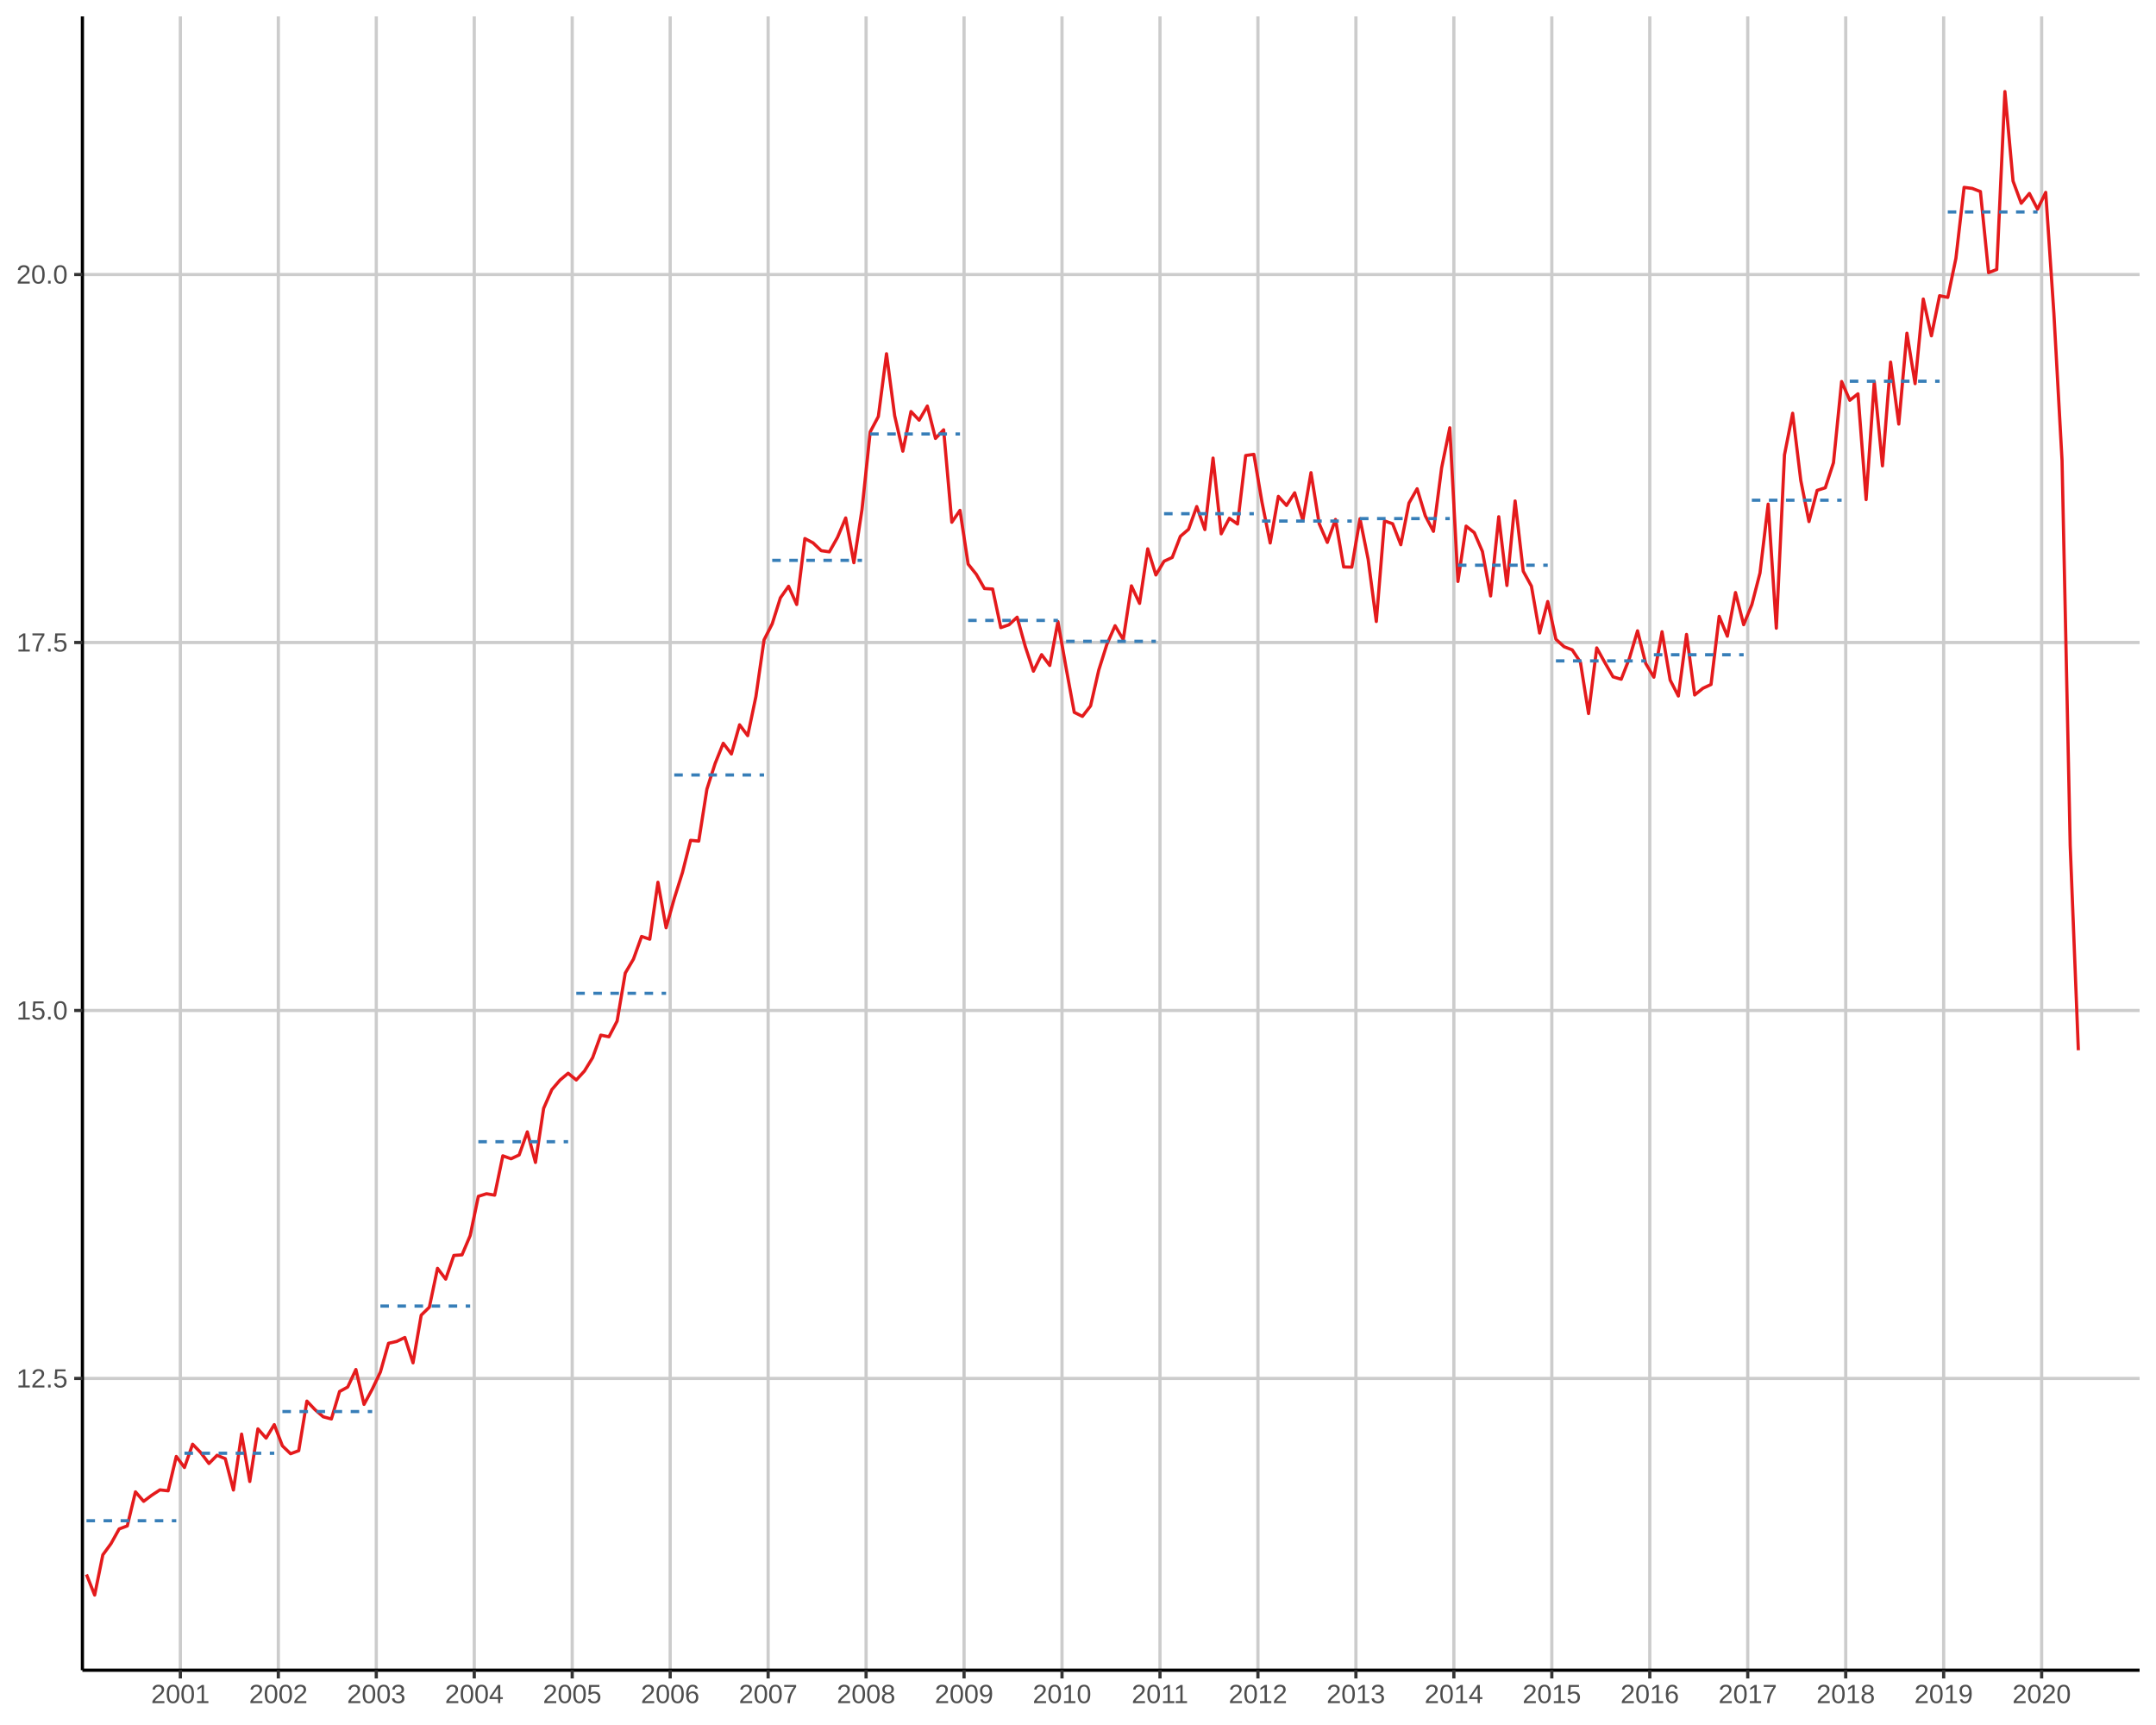
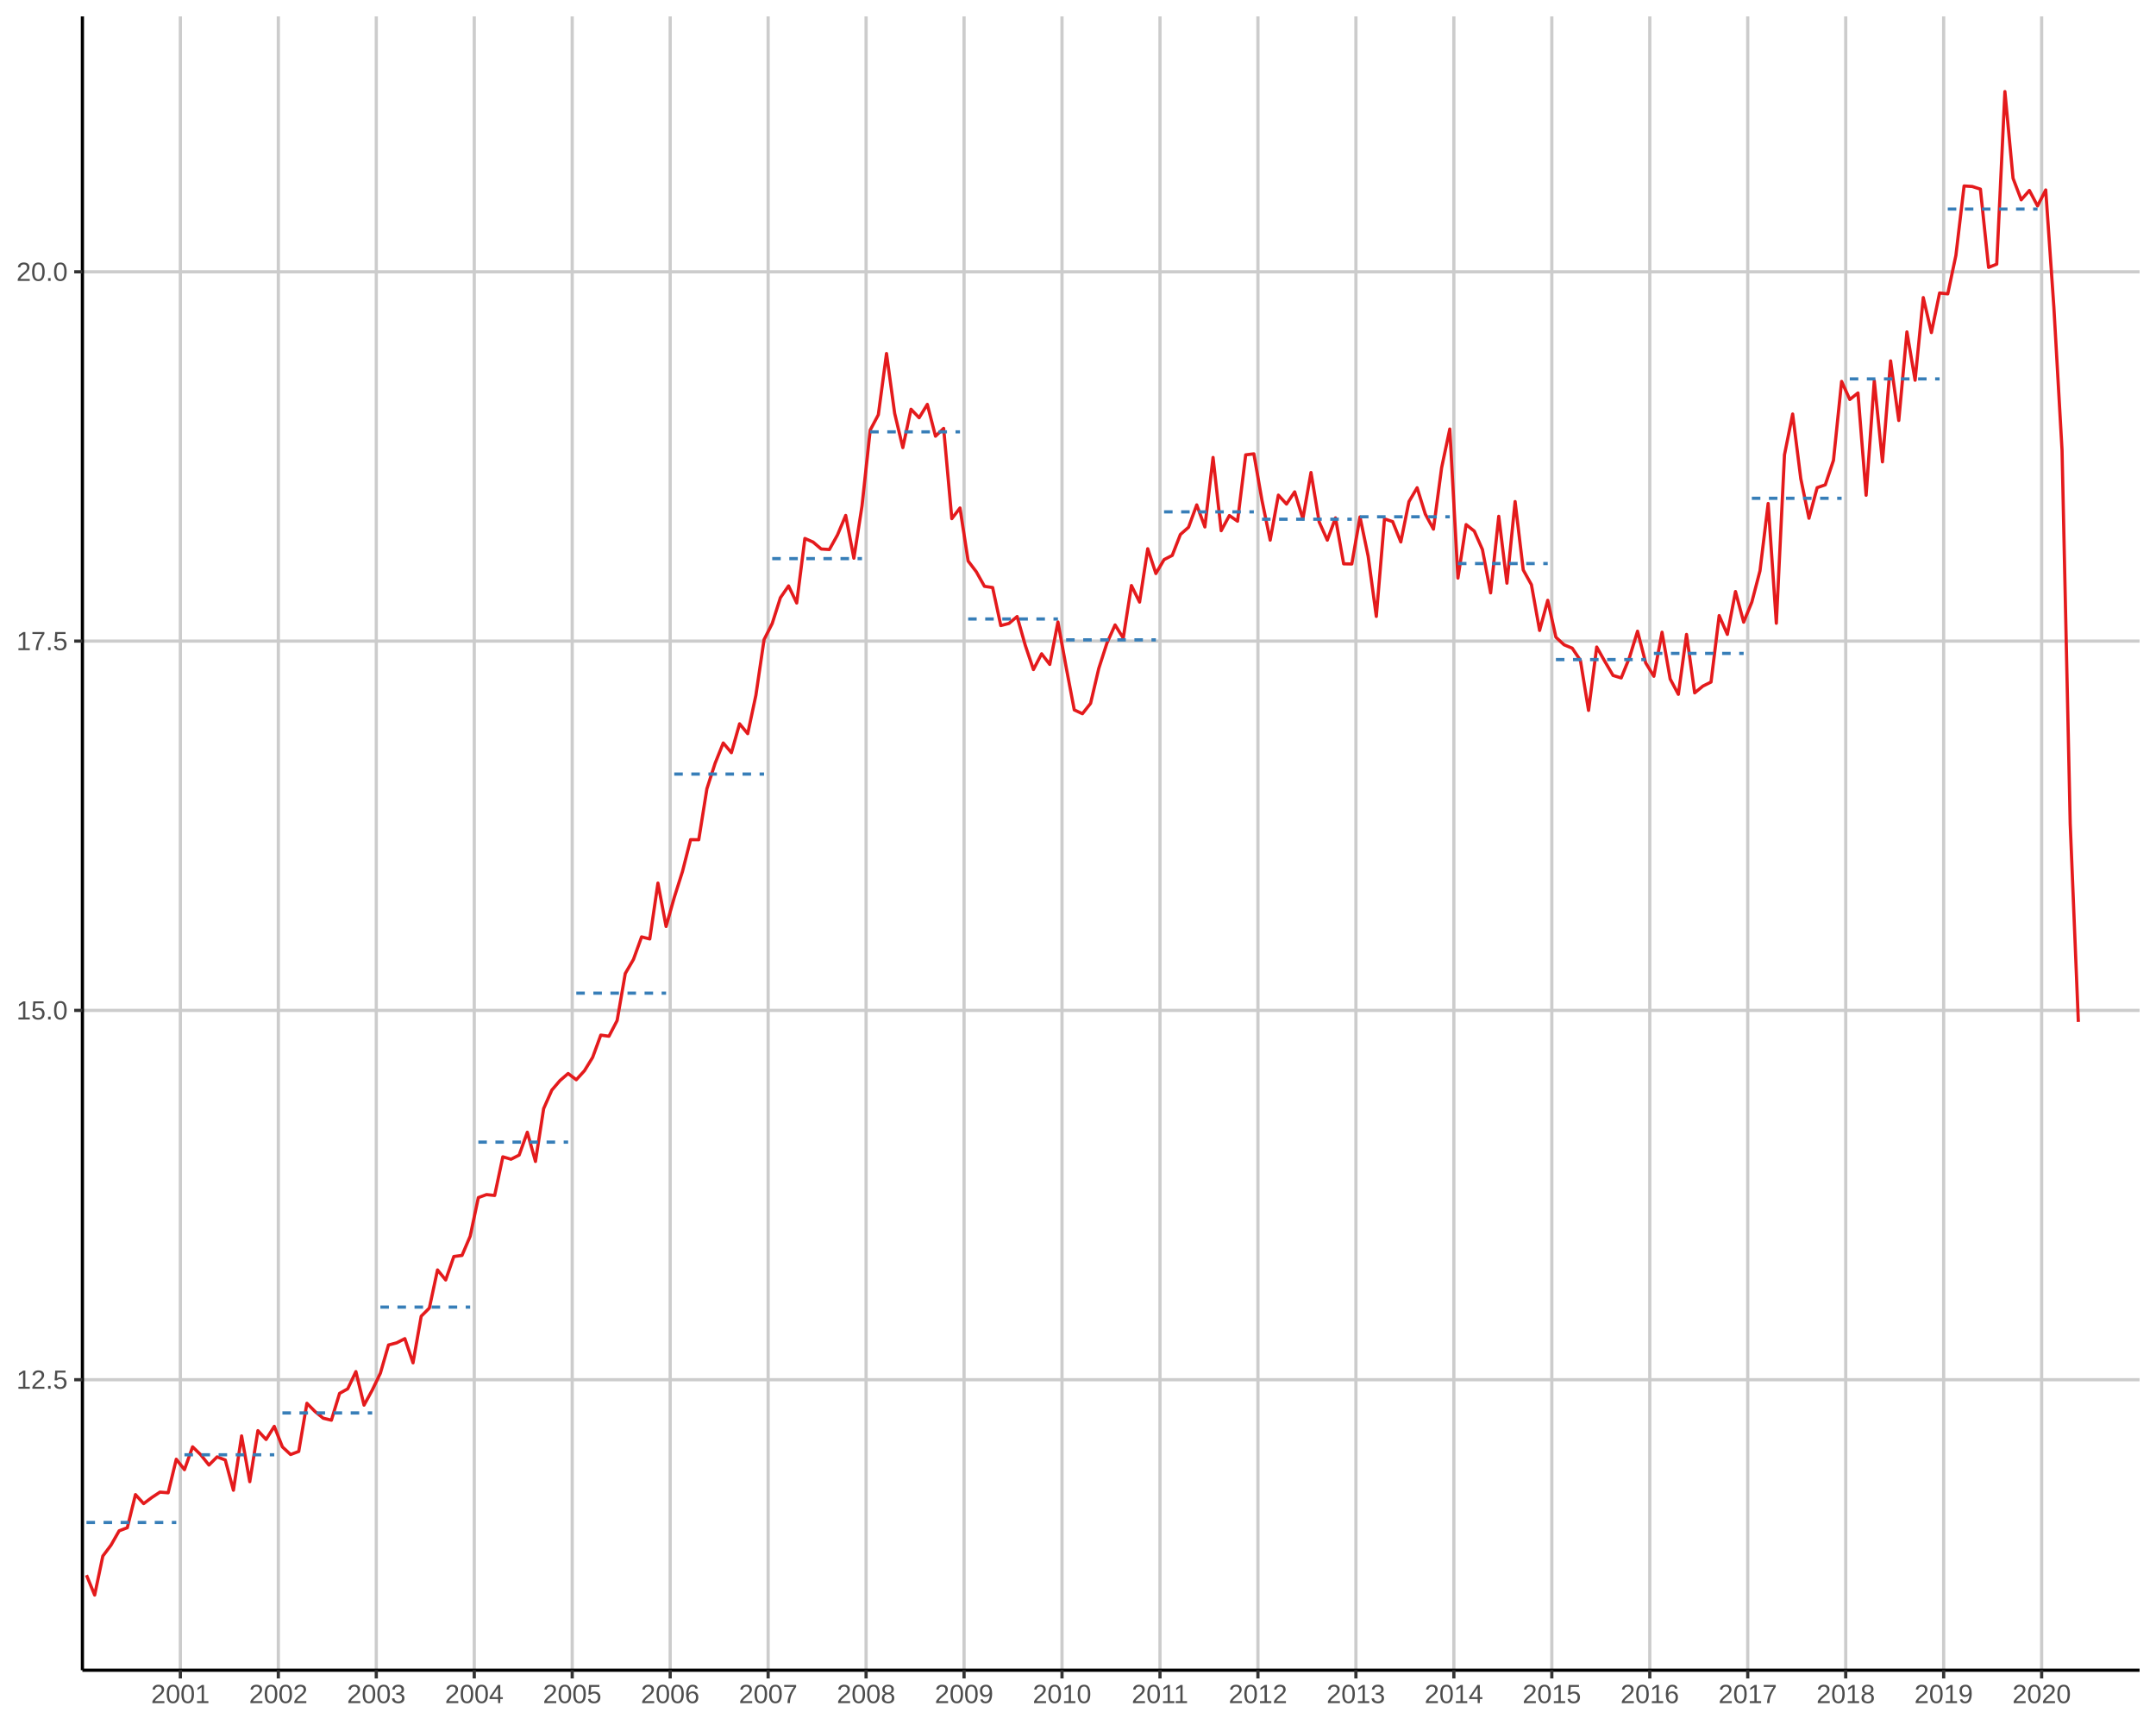
<svg xmlns="http://www.w3.org/2000/svg" viewBox="0 0 720.00 576.00">
  <defs>
    <style type="text/css">
    line, polyline, polygon, path, rect, circle {
      fill: none;
      stroke: #000000;
      stroke-linecap: round;
      stroke-linejoin: round;
      stroke-miterlimit: 10.00;
    }
  </style>
  </defs>
  <rect width="100%" height="100%" style="stroke: none; fill: #FFFFFF;" />
  <rect x="0.00" y="0.00" width="720.00" height="576.00" style="stroke-width: 1.07; stroke: #FFFFFF; fill: #FFFFFF;" />
  <defs>
    <clipPath id="cpMjcuNTJ8NzE0LjUyfDU1Ny43MXw1LjQ4">
      <rect x="27.52" y="5.48" width="687.00" height="552.23" />
    </clipPath>
  </defs>
  <rect x="27.52" y="5.48" width="687.00" height="552.23" style="stroke-width: 1.07; stroke: none; fill: #FFFFFF;" clip-path="url(#cpMjcuNTJ8NzE0LjUyfDU1Ny43MXw1LjQ4)" />
-   <polyline points="27.52,460.28 714.52,460.28 " style="stroke-width: 1.07; stroke: #CCCCCC; stroke-linecap: butt;" clip-path="url(#cpMjcuNTJ8NzE0LjUyfDU1Ny43MXw1LjQ4)" />
-   <polyline points="27.52,337.41 714.52,337.41 " style="stroke-width: 1.07; stroke: #CCCCCC; stroke-linecap: butt;" clip-path="url(#cpMjcuNTJ8NzE0LjUyfDU1Ny43MXw1LjQ4)" />
-   <polyline points="27.52,214.54 714.52,214.54 " style="stroke-width: 1.07; stroke: #CCCCCC; stroke-linecap: butt;" clip-path="url(#cpMjcuNTJ8NzE0LjUyfDU1Ny43MXw1LjQ4)" />
-   <polyline points="27.52,91.67 714.52,91.67 " style="stroke-width: 1.07; stroke: #CCCCCC; stroke-linecap: butt;" clip-path="url(#cpMjcuNTJ8NzE0LjUyfDU1Ny43MXw1LjQ4)" />
+   <polyline points="27.52,460.70 714.52,460.70 " style="stroke-width: 1.07; stroke: #CCCCCC; stroke-linecap: butt;" clip-path="url(#cpMjcuNTJ8NzE0LjUyfDU1Ny43MXw1LjQ4)" />
+   <polyline points="27.52,337.39 714.52,337.39 " style="stroke-width: 1.07; stroke: #CCCCCC; stroke-linecap: butt;" clip-path="url(#cpMjcuNTJ8NzE0LjUyfDU1Ny43MXw1LjQ4)" />
+   <polyline points="27.52,214.07 714.52,214.07 " style="stroke-width: 1.07; stroke: #CCCCCC; stroke-linecap: butt;" clip-path="url(#cpMjcuNTJ8NzE0LjUyfDU1Ny43MXw1LjQ4)" />
+   <polyline points="27.52,90.76 714.52,90.76 " style="stroke-width: 1.07; stroke: #CCCCCC; stroke-linecap: butt;" clip-path="url(#cpMjcuNTJ8NzE0LjUyfDU1Ny43MXw1LjQ4)" />
  <polyline points="60.23,557.71 60.23,5.48 " style="stroke-width: 1.07; stroke: #CCCCCC; stroke-linecap: butt;" clip-path="url(#cpMjcuNTJ8NzE0LjUyfDU1Ny43MXw1LjQ4)" />
  <polyline points="92.95,557.71 92.95,5.48 " style="stroke-width: 1.07; stroke: #CCCCCC; stroke-linecap: butt;" clip-path="url(#cpMjcuNTJ8NzE0LjUyfDU1Ny43MXw1LjQ4)" />
  <polyline points="125.66,557.71 125.66,5.48 " style="stroke-width: 1.07; stroke: #CCCCCC; stroke-linecap: butt;" clip-path="url(#cpMjcuNTJ8NzE0LjUyfDU1Ny43MXw1LjQ4)" />
  <polyline points="158.38,557.71 158.38,5.48 " style="stroke-width: 1.07; stroke: #CCCCCC; stroke-linecap: butt;" clip-path="url(#cpMjcuNTJ8NzE0LjUyfDU1Ny43MXw1LjQ4)" />
  <polyline points="191.09,557.71 191.09,5.48 " style="stroke-width: 1.07; stroke: #CCCCCC; stroke-linecap: butt;" clip-path="url(#cpMjcuNTJ8NzE0LjUyfDU1Ny43MXw1LjQ4)" />
  <polyline points="223.81,557.71 223.81,5.48 " style="stroke-width: 1.07; stroke: #CCCCCC; stroke-linecap: butt;" clip-path="url(#cpMjcuNTJ8NzE0LjUyfDU1Ny43MXw1LjQ4)" />
  <polyline points="256.52,557.71 256.52,5.48 " style="stroke-width: 1.07; stroke: #CCCCCC; stroke-linecap: butt;" clip-path="url(#cpMjcuNTJ8NzE0LjUyfDU1Ny43MXw1LjQ4)" />
  <polyline points="289.23,557.71 289.23,5.48 " style="stroke-width: 1.07; stroke: #CCCCCC; stroke-linecap: butt;" clip-path="url(#cpMjcuNTJ8NzE0LjUyfDU1Ny43MXw1LjQ4)" />
  <polyline points="321.95,557.71 321.95,5.48 " style="stroke-width: 1.07; stroke: #CCCCCC; stroke-linecap: butt;" clip-path="url(#cpMjcuNTJ8NzE0LjUyfDU1Ny43MXw1LjQ4)" />
  <polyline points="354.66,557.71 354.66,5.48 " style="stroke-width: 1.07; stroke: #CCCCCC; stroke-linecap: butt;" clip-path="url(#cpMjcuNTJ8NzE0LjUyfDU1Ny43MXw1LjQ4)" />
  <polyline points="387.38,557.71 387.38,5.48 " style="stroke-width: 1.07; stroke: #CCCCCC; stroke-linecap: butt;" clip-path="url(#cpMjcuNTJ8NzE0LjUyfDU1Ny43MXw1LjQ4)" />
  <polyline points="420.09,557.71 420.09,5.48 " style="stroke-width: 1.07; stroke: #CCCCCC; stroke-linecap: butt;" clip-path="url(#cpMjcuNTJ8NzE0LjUyfDU1Ny43MXw1LjQ4)" />
  <polyline points="452.81,557.71 452.81,5.48 " style="stroke-width: 1.07; stroke: #CCCCCC; stroke-linecap: butt;" clip-path="url(#cpMjcuNTJ8NzE0LjUyfDU1Ny43MXw1LjQ4)" />
  <polyline points="485.52,557.71 485.52,5.48 " style="stroke-width: 1.07; stroke: #CCCCCC; stroke-linecap: butt;" clip-path="url(#cpMjcuNTJ8NzE0LjUyfDU1Ny43MXw1LjQ4)" />
  <polyline points="518.23,557.71 518.23,5.48 " style="stroke-width: 1.07; stroke: #CCCCCC; stroke-linecap: butt;" clip-path="url(#cpMjcuNTJ8NzE0LjUyfDU1Ny43MXw1LjQ4)" />
  <polyline points="550.95,557.71 550.95,5.48 " style="stroke-width: 1.07; stroke: #CCCCCC; stroke-linecap: butt;" clip-path="url(#cpMjcuNTJ8NzE0LjUyfDU1Ny43MXw1LjQ4)" />
  <polyline points="583.66,557.71 583.66,5.48 " style="stroke-width: 1.07; stroke: #CCCCCC; stroke-linecap: butt;" clip-path="url(#cpMjcuNTJ8NzE0LjUyfDU1Ny43MXw1LjQ4)" />
  <polyline points="616.38,557.71 616.38,5.48 " style="stroke-width: 1.07; stroke: #CCCCCC; stroke-linecap: butt;" clip-path="url(#cpMjcuNTJ8NzE0LjUyfDU1Ny43MXw1LjQ4)" />
  <polyline points="649.09,557.71 649.09,5.48 " style="stroke-width: 1.07; stroke: #CCCCCC; stroke-linecap: butt;" clip-path="url(#cpMjcuNTJ8NzE0LjUyfDU1Ny43MXw1LjQ4)" />
  <polyline points="681.81,557.71 681.81,5.48 " style="stroke-width: 1.07; stroke: #CCCCCC; stroke-linecap: butt;" clip-path="url(#cpMjcuNTJ8NzE0LjUyfDU1Ny43MXw1LjQ4)" />
-   <polyline points="28.88,525.74 31.61,532.61 34.34,519.19 37.06,515.46 39.79,510.54 42.51,509.52 45.24,498.15 47.97,501.31 50.69,499.27 53.42,497.49 56.15,497.80 58.87,486.33 61.60,490.02 64.32,482.24 67.05,485.06 69.78,488.68 72.50,485.93 75.23,487.07 77.95,497.54 80.68,478.87 83.41,494.68 86.13,477.12 88.86,480.20 91.59,475.70 94.31,482.79 97.04,485.42 99.76,484.40 102.49,467.85 105.22,470.73 107.94,473.08 110.67,473.81 113.40,464.64 116.12,463.15 118.85,457.30 121.57,468.94 124.30,463.89 127.03,458.14 129.75,448.54 132.48,447.92 135.20,446.60 137.93,455.07 140.66,439.15 143.38,436.49 146.11,423.51 148.84,427.12 151.56,419.21 154.29,419.01 157.01,412.59 159.74,399.47 162.47,398.61 165.19,399.08 167.92,385.94 170.65,386.93 173.37,385.66 176.10,377.94 178.82,388.15 181.55,370.09 184.28,363.85 187.00,360.67 189.73,358.37 192.45,360.62 195.18,357.63 197.91,353.17 200.63,345.65 203.36,346.19 206.09,340.94 208.81,324.91 211.54,320.26 214.26,312.69 216.99,313.62 219.72,294.60 222.44,309.77 225.17,300.04 227.90,291.37 230.62,280.60 233.35,280.84 236.07,263.52 238.80,254.99 241.53,248.19 244.25,251.76 246.98,242.02 249.70,245.64 252.43,232.62 255.16,213.66 257.88,208.31 260.61,199.63 263.34,195.76 266.06,201.85 268.79,179.83 271.51,181.26 274.24,183.87 276.97,184.26 279.69,179.43 282.42,172.95 285.15,187.90 287.87,170.12 290.60,144.22 293.32,139.09 296.05,118.12 298.78,138.84 301.50,150.65 304.23,137.42 306.95,140.30 309.68,135.59 312.41,146.40 315.13,143.52 317.86,174.39 320.59,170.42 323.31,188.36 326.04,191.77 328.76,196.51 331.49,196.69 334.22,209.57 336.94,208.63 339.67,206.09 342.40,215.90 345.12,224.12 347.85,218.60 350.57,222.21 353.30,207.56 356.03,223.05 358.75,237.86 361.48,239.21 364.20,235.71 366.93,223.76 369.66,215.11 372.38,208.94 375.11,213.57 377.84,195.62 380.56,201.48 383.29,183.26 386.01,191.99 388.74,187.40 391.47,186.14 394.19,179.09 396.92,176.74 399.65,169.15 402.37,176.84 405.10,152.96 407.82,178.25 410.55,173.05 413.28,174.98 416.00,152.11 418.73,151.71 421.45,167.74 424.18,181.31 426.91,165.75 429.63,168.78 432.36,164.55 435.09,173.80 437.81,157.83 440.54,174.86 443.26,181.12 445.99,173.46 448.72,189.31 451.44,189.38 454.17,173.22 456.90,186.76 459.62,207.52 462.35,173.93 465.07,174.88 467.80,181.89 470.53,167.97 473.25,163.20 475.98,172.23 478.70,177.42 481.43,156.23 484.16,142.84 486.88,194.15 489.61,175.68 492.34,177.86 495.06,184.15 497.79,199.00 500.51,172.54 503.24,195.50 505.97,167.28 508.69,190.74 511.42,195.72 514.15,211.37 516.87,200.86 519.60,213.45 522.32,215.94 525.05,217.00 527.78,221.10 530.50,238.26 533.23,216.34 535.96,221.27 538.68,226.00 541.41,226.81 544.13,219.84 546.86,210.64 549.59,221.54 552.31,226.12 555.04,210.95 557.76,227.09 560.49,232.41 563.22,211.85 565.94,232.06 568.67,229.84 571.40,228.56 574.12,205.81 576.85,212.44 579.57,197.86 582.30,208.60 585.03,201.89 587.75,191.35 590.48,168.34 593.21,209.76 595.93,151.89 598.66,138.00 601.38,160.45 604.11,174.16 606.84,163.74 609.56,162.87 612.29,154.51 615.01,127.39 617.74,133.66 620.47,131.50 623.19,166.82 625.92,127.47 628.65,155.55 631.37,120.92 634.10,141.60 636.82,111.27 639.55,128.10 642.28,99.85 645.00,112.13 647.73,98.74 650.46,99.30 653.18,86.26 655.91,62.57 658.63,62.91 661.36,63.96 664.09,91.04 666.81,89.99 669.54,30.58 672.26,60.46 674.99,67.87 677.72,64.60 680.44,69.84 683.17,64.24 685.90,104.64 688.62,153.69 691.35,282.39 694.07,350.68 " style="stroke-width: 1.07; stroke: #E41A1C; stroke-linecap: butt;" clip-path="url(#cpMjcuNTJ8NzE0LjUyfDU1Ny43MXw1LjQ4)" />
-   <polyline points="28.88,507.79 31.61,507.79 34.34,507.79 37.06,507.79 39.79,507.79 42.51,507.79 45.24,507.79 47.97,507.79 50.69,507.79 53.42,507.79 56.15,507.79 58.87,507.79 " style="stroke-width: 1.07; stroke: #377EB8; stroke-dasharray: 2.85,2.85; stroke-linecap: butt;" clip-path="url(#cpMjcuNTJ8NzE0LjUyfDU1Ny43MXw1LjQ4)" />
-   <polyline points="61.60,485.26 64.32,485.26 67.05,485.26 69.78,485.26 72.50,485.26 75.23,485.26 77.95,485.26 80.68,485.26 83.41,485.26 86.13,485.26 88.86,485.26 91.59,485.26 " style="stroke-width: 1.07; stroke: #377EB8; stroke-dasharray: 2.85,2.85; stroke-linecap: butt;" clip-path="url(#cpMjcuNTJ8NzE0LjUyfDU1Ny43MXw1LjQ4)" />
-   <polyline points="94.31,471.33 97.04,471.33 99.76,471.33 102.49,471.33 105.22,471.33 107.94,471.33 110.67,471.33 113.40,471.33 116.12,471.33 118.85,471.33 121.57,471.33 124.30,471.33 " style="stroke-width: 1.07; stroke: #377EB8; stroke-dasharray: 2.85,2.85; stroke-linecap: butt;" clip-path="url(#cpMjcuNTJ8NzE0LjUyfDU1Ny43MXw1LjQ4)" />
-   <polyline points="127.03,436.11 129.75,436.11 132.48,436.11 135.20,436.11 137.93,436.11 140.66,436.11 143.38,436.11 146.11,436.11 148.84,436.11 151.56,436.11 154.29,436.11 157.01,436.11 " style="stroke-width: 1.07; stroke: #377EB8; stroke-dasharray: 2.85,2.85; stroke-linecap: butt;" clip-path="url(#cpMjcuNTJ8NzE0LjUyfDU1Ny43MXw1LjQ4)" />
-   <polyline points="159.74,381.23 162.47,381.23 165.19,381.23 167.92,381.23 170.65,381.23 173.37,381.23 176.10,381.23 178.82,381.23 181.55,381.23 184.28,381.23 187.00,381.23 189.73,381.23 " style="stroke-width: 1.07; stroke: #377EB8; stroke-dasharray: 2.85,2.85; stroke-linecap: butt;" clip-path="url(#cpMjcuNTJ8NzE0LjUyfDU1Ny43MXw1LjQ4)" />
-   <polyline points="192.45,331.67 195.18,331.67 197.91,331.67 200.63,331.67 203.36,331.67 206.09,331.67 208.81,331.67 211.54,331.67 214.26,331.67 216.99,331.67 219.72,331.67 222.44,331.67 " style="stroke-width: 1.07; stroke: #377EB8; stroke-dasharray: 2.85,2.85; stroke-linecap: butt;" clip-path="url(#cpMjcuNTJ8NzE0LjUyfDU1Ny43MXw1LjQ4)" />
-   <polyline points="225.17,258.77 227.90,258.77 230.62,258.77 233.35,258.77 236.07,258.77 238.80,258.77 241.53,258.77 244.25,258.77 246.98,258.77 249.70,258.77 252.43,258.77 255.16,258.77 " style="stroke-width: 1.07; stroke: #377EB8; stroke-dasharray: 2.85,2.85; stroke-linecap: butt;" clip-path="url(#cpMjcuNTJ8NzE0LjUyfDU1Ny43MXw1LjQ4)" />
-   <polyline points="257.88,187.10 260.61,187.10 263.34,187.10 266.06,187.10 268.79,187.10 271.51,187.10 274.24,187.10 276.97,187.10 279.69,187.10 282.42,187.10 285.15,187.10 287.87,187.10 " style="stroke-width: 1.07; stroke: #377EB8; stroke-dasharray: 2.85,2.85; stroke-linecap: butt;" clip-path="url(#cpMjcuNTJ8NzE0LjUyfDU1Ny43MXw1LjQ4)" />
-   <polyline points="290.60,144.91 293.32,144.91 296.05,144.91 298.78,144.91 301.50,144.91 304.23,144.91 306.95,144.91 309.68,144.91 312.41,144.91 315.13,144.91 317.86,144.91 320.59,144.91 " style="stroke-width: 1.07; stroke: #377EB8; stroke-dasharray: 2.85,2.85; stroke-linecap: butt;" clip-path="url(#cpMjcuNTJ8NzE0LjUyfDU1Ny43MXw1LjQ4)" />
-   <polyline points="323.31,207.17 326.04,207.17 328.76,207.17 331.49,207.17 334.22,207.17 336.94,207.17 339.67,207.17 342.40,207.17 345.12,207.17 347.85,207.17 350.57,207.17 353.30,207.17 " style="stroke-width: 1.07; stroke: #377EB8; stroke-dasharray: 2.85,2.85; stroke-linecap: butt;" clip-path="url(#cpMjcuNTJ8NzE0LjUyfDU1Ny43MXw1LjQ4)" />
-   <polyline points="356.03,214.13 358.75,214.13 361.48,214.13 364.20,214.13 366.93,214.13 369.66,214.13 372.38,214.13 375.11,214.13 377.84,214.13 380.56,214.13 383.29,214.13 386.01,214.13 " style="stroke-width: 1.07; stroke: #377EB8; stroke-dasharray: 2.85,2.85; stroke-linecap: butt;" clip-path="url(#cpMjcuNTJ8NzE0LjUyfDU1Ny43MXw1LjQ4)" />
-   <polyline points="388.74,171.53 391.47,171.53 394.19,171.53 396.92,171.53 399.65,171.53 402.37,171.53 405.10,171.53 407.82,171.53 410.55,171.53 413.28,171.53 416.00,171.53 418.73,171.53 " style="stroke-width: 1.07; stroke: #377EB8; stroke-dasharray: 2.85,2.85; stroke-linecap: butt;" clip-path="url(#cpMjcuNTJ8NzE0LjUyfDU1Ny43MXw1LjQ4)" />
-   <polyline points="421.45,173.99 424.18,173.99 426.91,173.99 429.63,173.99 432.36,173.99 435.09,173.99 437.81,173.99 440.54,173.99 443.26,173.99 445.99,173.99 448.72,173.99 451.44,173.99 " style="stroke-width: 1.07; stroke: #377EB8; stroke-dasharray: 2.85,2.85; stroke-linecap: butt;" clip-path="url(#cpMjcuNTJ8NzE0LjUyfDU1Ny43MXw1LjQ4)" />
-   <polyline points="454.17,173.17 456.90,173.17 459.62,173.17 462.35,173.17 465.07,173.17 467.80,173.17 470.53,173.17 473.25,173.17 475.98,173.17 478.70,173.17 481.43,173.17 484.16,173.17 " style="stroke-width: 1.07; stroke: #377EB8; stroke-dasharray: 2.85,2.85; stroke-linecap: butt;" clip-path="url(#cpMjcuNTJ8NzE0LjUyfDU1Ny43MXw1LjQ4)" />
-   <polyline points="486.88,188.74 489.61,188.74 492.34,188.74 495.06,188.74 497.79,188.74 500.51,188.74 503.24,188.74 505.97,188.74 508.69,188.74 511.42,188.74 514.15,188.74 516.87,188.74 " style="stroke-width: 1.07; stroke: #377EB8; stroke-dasharray: 2.85,2.85; stroke-linecap: butt;" clip-path="url(#cpMjcuNTJ8NzE0LjUyfDU1Ny43MXw1LjQ4)" />
-   <polyline points="519.60,220.68 522.32,220.68 525.05,220.68 527.78,220.68 530.50,220.68 533.23,220.68 535.96,220.68 538.68,220.68 541.41,220.68 544.13,220.68 546.86,220.68 549.59,220.68 " style="stroke-width: 1.07; stroke: #377EB8; stroke-dasharray: 2.85,2.85; stroke-linecap: butt;" clip-path="url(#cpMjcuNTJ8NzE0LjUyfDU1Ny43MXw1LjQ4)" />
-   <polyline points="552.31,218.63 555.04,218.63 557.76,218.63 560.49,218.63 563.22,218.63 565.94,218.63 568.67,218.63 571.40,218.63 574.12,218.63 576.85,218.63 579.57,218.63 582.30,218.63 " style="stroke-width: 1.07; stroke: #377EB8; stroke-dasharray: 2.85,2.85; stroke-linecap: butt;" clip-path="url(#cpMjcuNTJ8NzE0LjUyfDU1Ny43MXw1LjQ4)" />
-   <polyline points="585.03,167.03 587.75,167.03 590.48,167.03 593.21,167.03 595.93,167.03 598.66,167.03 601.38,167.03 604.11,167.03 606.84,167.03 609.56,167.03 612.29,167.03 615.01,167.03 " style="stroke-width: 1.07; stroke: #377EB8; stroke-dasharray: 2.85,2.85; stroke-linecap: butt;" clip-path="url(#cpMjcuNTJ8NzE0LjUyfDU1Ny43MXw1LjQ4)" />
-   <polyline points="617.74,127.30 620.47,127.30 623.19,127.30 625.92,127.30 628.65,127.30 631.37,127.30 634.10,127.30 636.82,127.30 639.55,127.30 642.28,127.30 645.00,127.30 647.73,127.30 " style="stroke-width: 1.07; stroke: #377EB8; stroke-dasharray: 2.85,2.85; stroke-linecap: butt;" clip-path="url(#cpMjcuNTJ8NzE0LjUyfDU1Ny43MXw1LjQ4)" />
-   <polyline points="650.46,70.78 653.18,70.78 655.91,70.78 658.63,70.78 661.36,70.78 664.09,70.78 666.81,70.78 669.54,70.78 672.26,70.78 674.99,70.78 677.72,70.78 680.44,70.78 " style="stroke-width: 1.07; stroke: #377EB8; stroke-dasharray: 2.85,2.85; stroke-linecap: butt;" clip-path="url(#cpMjcuNTJ8NzE0LjUyfDU1Ny43MXw1LjQ4)" />
+   <polyline points="28.88,525.96 31.61,532.61 34.34,519.59 37.06,515.96 39.79,511.16 42.51,510.13 45.24,499.07 47.97,502.08 50.69,500.04 53.42,498.24 56.15,498.46 58.87,487.26 61.60,490.74 64.32,483.12 67.05,485.77 69.78,489.20 72.50,486.47 75.23,487.51 77.95,497.61 80.68,479.47 83.41,494.75 86.13,477.71 88.86,480.66 91.59,476.28 94.31,483.14 97.04,485.68 99.76,484.66 102.49,468.58 105.22,471.34 107.94,473.56 110.67,474.22 113.40,465.27 116.12,463.75 118.85,458.00 121.57,469.19 124.30,464.20 127.03,458.52 129.75,449.11 132.48,448.39 135.20,446.99 137.93,455.07 140.66,439.50 143.38,436.78 146.11,424.05 148.84,427.40 151.56,419.56 154.29,419.20 157.01,412.80 159.74,399.90 162.47,398.89 165.19,399.18 167.92,386.28 170.65,387.08 173.37,385.70 176.10,378.07 178.82,387.82 181.55,370.19 184.28,364.01 187.00,360.82 189.73,358.46 192.45,360.54 195.18,357.53 197.91,353.07 200.63,345.64 203.36,346.01 206.09,340.77 208.81,325.06 211.54,320.37 214.26,312.84 216.99,313.53 219.72,294.88 222.44,309.36 225.17,299.68 227.90,291.05 230.62,280.38 233.35,280.39 236.07,263.38 238.80,254.90 241.53,248.09 244.25,251.33 246.98,241.69 249.70,244.98 252.43,232.16 255.16,213.58 257.88,208.20 260.61,199.60 263.34,195.64 266.06,201.35 268.79,179.80 271.51,180.99 274.24,183.32 276.97,183.49 279.69,178.60 282.42,172.11 285.15,186.39 287.87,168.95 290.60,143.63 293.32,138.50 296.05,118.05 298.78,138.05 301.50,149.46 304.23,136.65 306.95,139.49 309.68,135.03 312.41,145.65 315.13,143.04 317.86,173.19 320.59,169.62 323.31,187.33 326.04,190.92 328.76,195.78 331.49,196.19 334.22,208.89 336.94,208.17 339.67,205.87 342.40,215.51 345.12,223.58 347.85,218.31 350.57,221.86 353.30,207.69 356.03,222.71 358.75,237.04 361.48,238.32 364.20,234.87 366.93,223.23 369.66,214.76 372.38,208.68 375.11,213.06 377.84,195.52 380.56,201.05 383.29,183.23 386.01,191.51 388.74,186.86 391.47,185.46 394.19,178.47 396.92,176.06 399.65,168.59 402.37,175.96 405.10,152.75 407.82,177.21 410.55,172.15 413.28,174.03 416.00,151.88 418.73,151.54 421.45,167.15 424.18,180.36 426.91,165.33 429.63,168.31 432.36,164.24 435.09,173.24 437.81,157.78 440.54,174.29 443.26,180.36 445.99,172.93 448.72,188.27 451.44,188.32 454.17,172.62 456.90,185.72 459.62,205.82 462.35,173.26 465.07,174.17 467.80,180.97 470.53,167.48 473.25,162.87 475.98,171.65 478.70,176.69 481.43,156.19 484.16,143.26 486.88,193.03 489.61,175.17 492.34,177.34 495.06,183.50 497.79,197.97 500.51,172.40 503.24,194.73 505.97,167.48 508.69,190.31 511.42,195.24 514.15,210.51 516.87,200.45 519.60,212.78 522.32,215.30 525.05,216.43 527.78,220.50 530.50,237.21 533.23,216.05 535.96,220.89 538.68,225.54 541.41,226.37 544.13,219.66 546.86,210.77 549.59,221.36 552.31,225.81 555.04,211.11 557.76,226.72 560.49,231.84 563.22,211.85 565.94,231.36 568.67,229.11 571.40,227.75 574.12,205.56 576.85,211.83 579.57,197.53 582.30,207.75 585.03,201.03 587.75,190.62 590.48,168.13 593.21,208.10 595.93,151.86 598.66,138.25 601.38,159.87 604.11,173.05 606.84,162.84 609.56,161.89 612.29,153.71 615.01,127.36 617.74,133.39 620.47,131.22 623.19,165.37 625.92,127.12 628.65,154.22 631.37,120.51 634.10,140.40 636.82,110.83 639.55,126.96 642.28,99.37 645.00,111.05 647.73,97.83 650.46,98.12 653.18,85.26 655.91,62.10 658.63,62.27 661.36,63.15 664.09,89.29 666.81,88.20 669.54,30.58 672.26,59.53 674.99,66.72 677.72,63.60 680.44,68.75 683.17,63.43 685.90,102.67 688.62,150.27 691.35,275.04 694.07,341.24 " style="stroke-width: 1.07; stroke: #E41A1C; stroke-linecap: butt;" clip-path="url(#cpMjcuNTJ8NzE0LjUyfDU1Ny43MXw1LjQ4)" />
+   <polyline points="28.88,508.38 31.61,508.38 34.34,508.38 37.06,508.38 39.79,508.38 42.51,508.38 45.24,508.38 47.97,508.38 50.69,508.38 53.42,508.38 56.15,508.38 58.87,508.38 " style="stroke-width: 1.07; stroke: #377EB8; stroke-dasharray: 2.85,2.85; stroke-linecap: butt;" clip-path="url(#cpMjcuNTJ8NzE0LjUyfDU1Ny43MXw1LjQ4)" />
+   <polyline points="61.60,485.77 64.32,485.77 67.05,485.77 69.78,485.77 72.50,485.77 75.23,485.77 77.95,485.77 80.68,485.77 83.41,485.77 86.13,485.77 88.86,485.77 91.59,485.77 " style="stroke-width: 1.07; stroke: #377EB8; stroke-dasharray: 2.85,2.85; stroke-linecap: butt;" clip-path="url(#cpMjcuNTJ8NzE0LjUyfDU1Ny43MXw1LjQ4)" />
+   <polyline points="94.31,471.80 97.04,471.80 99.76,471.80 102.49,471.80 105.22,471.80 107.94,471.80 110.67,471.80 113.40,471.80 116.12,471.80 118.85,471.80 121.57,471.80 124.30,471.80 " style="stroke-width: 1.07; stroke: #377EB8; stroke-dasharray: 2.85,2.85; stroke-linecap: butt;" clip-path="url(#cpMjcuNTJ8NzE0LjUyfDU1Ny43MXw1LjQ4)" />
+   <polyline points="127.03,436.45 129.75,436.45 132.48,436.45 135.20,436.45 137.93,436.45 140.66,436.45 143.38,436.45 146.11,436.45 148.84,436.45 151.56,436.45 154.29,436.45 157.01,436.45 " style="stroke-width: 1.07; stroke: #377EB8; stroke-dasharray: 2.85,2.85; stroke-linecap: butt;" clip-path="url(#cpMjcuNTJ8NzE0LjUyfDU1Ny43MXw1LjQ4)" />
+   <polyline points="159.74,381.37 162.47,381.37 165.19,381.37 167.92,381.37 170.65,381.37 173.37,381.37 176.10,381.37 178.82,381.37 181.55,381.37 184.28,381.37 187.00,381.37 189.73,381.37 " style="stroke-width: 1.07; stroke: #377EB8; stroke-dasharray: 2.85,2.85; stroke-linecap: butt;" clip-path="url(#cpMjcuNTJ8NzE0LjUyfDU1Ny43MXw1LjQ4)" />
+   <polyline points="192.45,331.63 195.18,331.63 197.91,331.63 200.63,331.63 203.36,331.63 206.09,331.63 208.81,331.63 211.54,331.63 214.26,331.63 216.99,331.63 219.72,331.63 222.44,331.63 " style="stroke-width: 1.07; stroke: #377EB8; stroke-dasharray: 2.85,2.85; stroke-linecap: butt;" clip-path="url(#cpMjcuNTJ8NzE0LjUyfDU1Ny43MXw1LjQ4)" />
+   <polyline points="225.17,258.47 227.90,258.47 230.62,258.47 233.35,258.47 236.07,258.47 238.80,258.47 241.53,258.47 244.25,258.47 246.98,258.47 249.70,258.47 252.43,258.47 255.16,258.47 " style="stroke-width: 1.07; stroke: #377EB8; stroke-dasharray: 2.85,2.85; stroke-linecap: butt;" clip-path="url(#cpMjcuNTJ8NzE0LjUyfDU1Ny43MXw1LjQ4)" />
+   <polyline points="257.88,186.53 260.61,186.53 263.34,186.53 266.06,186.53 268.79,186.53 271.51,186.53 274.24,186.53 276.97,186.53 279.69,186.53 282.42,186.53 285.15,186.53 287.87,186.53 " style="stroke-width: 1.07; stroke: #377EB8; stroke-dasharray: 2.85,2.85; stroke-linecap: butt;" clip-path="url(#cpMjcuNTJ8NzE0LjUyfDU1Ny43MXw1LjQ4)" />
+   <polyline points="290.60,144.20 293.32,144.20 296.05,144.20 298.78,144.20 301.50,144.20 304.23,144.20 306.95,144.20 309.68,144.20 312.41,144.20 315.13,144.20 317.86,144.20 320.59,144.20 " style="stroke-width: 1.07; stroke: #377EB8; stroke-dasharray: 2.85,2.85; stroke-linecap: butt;" clip-path="url(#cpMjcuNTJ8NzE0LjUyfDU1Ny43MXw1LjQ4)" />
+   <polyline points="323.31,206.68 326.04,206.68 328.76,206.68 331.49,206.68 334.22,206.68 336.94,206.68 339.67,206.68 342.40,206.68 345.12,206.68 347.85,206.68 350.57,206.68 353.30,206.68 " style="stroke-width: 1.07; stroke: #377EB8; stroke-dasharray: 2.85,2.85; stroke-linecap: butt;" clip-path="url(#cpMjcuNTJ8NzE0LjUyfDU1Ny43MXw1LjQ4)" />
+   <polyline points="356.03,213.66 358.75,213.66 361.48,213.66 364.20,213.66 366.93,213.66 369.66,213.66 372.38,213.66 375.11,213.66 377.84,213.66 380.56,213.66 383.29,213.66 386.01,213.66 " style="stroke-width: 1.07; stroke: #377EB8; stroke-dasharray: 2.85,2.85; stroke-linecap: butt;" clip-path="url(#cpMjcuNTJ8NzE0LjUyfDU1Ny43MXw1LjQ4)" />
+   <polyline points="388.74,170.92 391.47,170.92 394.19,170.92 396.92,170.92 399.65,170.92 402.37,170.92 405.10,170.92 407.82,170.92 410.55,170.92 413.28,170.92 416.00,170.92 418.73,170.92 " style="stroke-width: 1.07; stroke: #377EB8; stroke-dasharray: 2.85,2.85; stroke-linecap: butt;" clip-path="url(#cpMjcuNTJ8NzE0LjUyfDU1Ny43MXw1LjQ4)" />
+   <polyline points="421.45,173.38 424.18,173.38 426.91,173.38 429.63,173.38 432.36,173.38 435.09,173.38 437.81,173.38 440.54,173.38 443.26,173.38 445.99,173.38 448.72,173.38 451.44,173.38 " style="stroke-width: 1.07; stroke: #377EB8; stroke-dasharray: 2.85,2.85; stroke-linecap: butt;" clip-path="url(#cpMjcuNTJ8NzE0LjUyfDU1Ny43MXw1LjQ4)" />
+   <polyline points="454.17,172.56 456.90,172.56 459.62,172.56 462.35,172.56 465.07,172.56 467.80,172.56 470.53,172.56 473.25,172.56 475.98,172.56 478.70,172.56 481.43,172.56 484.16,172.56 " style="stroke-width: 1.07; stroke: #377EB8; stroke-dasharray: 2.85,2.85; stroke-linecap: butt;" clip-path="url(#cpMjcuNTJ8NzE0LjUyfDU1Ny43MXw1LjQ4)" />
+   <polyline points="486.88,188.18 489.61,188.18 492.34,188.18 495.06,188.18 497.79,188.18 500.51,188.18 503.24,188.18 505.97,188.18 508.69,188.18 511.42,188.18 514.15,188.18 516.87,188.18 " style="stroke-width: 1.07; stroke: #377EB8; stroke-dasharray: 2.85,2.85; stroke-linecap: butt;" clip-path="url(#cpMjcuNTJ8NzE0LjUyfDU1Ny43MXw1LjQ4)" />
+   <polyline points="519.60,220.24 522.32,220.24 525.05,220.24 527.78,220.24 530.50,220.24 533.23,220.24 535.96,220.24 538.68,220.24 541.41,220.24 544.13,220.24 546.86,220.24 549.59,220.24 " style="stroke-width: 1.07; stroke: #377EB8; stroke-dasharray: 2.85,2.85; stroke-linecap: butt;" clip-path="url(#cpMjcuNTJ8NzE0LjUyfDU1Ny43MXw1LjQ4)" />
+   <polyline points="552.31,218.18 555.04,218.18 557.76,218.18 560.49,218.18 563.22,218.18 565.94,218.18 568.67,218.18 571.40,218.18 574.12,218.18 576.85,218.18 579.57,218.18 582.30,218.18 " style="stroke-width: 1.07; stroke: #377EB8; stroke-dasharray: 2.85,2.85; stroke-linecap: butt;" clip-path="url(#cpMjcuNTJ8NzE0LjUyfDU1Ny43MXw1LjQ4)" />
+   <polyline points="585.03,166.39 587.75,166.39 590.48,166.39 593.21,166.39 595.93,166.39 598.66,166.39 601.38,166.39 604.11,166.39 606.84,166.39 609.56,166.39 612.29,166.39 615.01,166.39 " style="stroke-width: 1.07; stroke: #377EB8; stroke-dasharray: 2.85,2.85; stroke-linecap: butt;" clip-path="url(#cpMjcuNTJ8NzE0LjUyfDU1Ny43MXw1LjQ4)" />
+   <polyline points="617.74,126.52 620.47,126.52 623.19,126.52 625.92,126.52 628.65,126.52 631.37,126.52 634.10,126.52 636.82,126.52 639.55,126.52 642.28,126.52 645.00,126.52 647.73,126.52 " style="stroke-width: 1.07; stroke: #377EB8; stroke-dasharray: 2.85,2.85; stroke-linecap: butt;" clip-path="url(#cpMjcuNTJ8NzE0LjUyfDU1Ny43MXw1LjQ4)" />
+   <polyline points="650.46,69.80 653.18,69.80 655.91,69.80 658.63,69.80 661.36,69.80 664.09,69.80 666.81,69.80 669.54,69.80 672.26,69.80 674.99,69.80 677.72,69.80 680.44,69.80 " style="stroke-width: 1.07; stroke: #377EB8; stroke-dasharray: 2.85,2.85; stroke-linecap: butt;" clip-path="url(#cpMjcuNTJ8NzE0LjUyfDU1Ny43MXw1LjQ4)" />
  <defs>
    <clipPath id="cpMC4wMHw3MjAuMDB8NTc2LjAwfDAuMDA=">
      <rect x="0.00" y="0.00" width="720.00" height="576.00" />
    </clipPath>
  </defs>
  <polyline points="27.52,557.71 27.52,5.48 " style="stroke-width: 1.07; stroke-linecap: butt;" clip-path="url(#cpMC4wMHw3MjAuMDB8NTc2LjAwfDAuMDA=)" />
  <g clip-path="url(#cpMC4wMHw3MjAuMDB8NTc2LjAwfDAuMDA=)">
-     <text x="5.48" y="463.30" style="font-size: 8.80px; fill: #4D4D4D; font-family: Liberation Sans;" textLength="17.11px" lengthAdjust="spacingAndGlyphs">12.5</text>
+     <text x="5.48" y="463.72" style="font-size: 8.80px; fill: #4D4D4D; font-family: Liberation Sans;" textLength="17.11px" lengthAdjust="spacingAndGlyphs">12.5</text>
  </g>
  <g clip-path="url(#cpMC4wMHw3MjAuMDB8NTc2LjAwfDAuMDA=)">
-     <text x="5.48" y="340.43" style="font-size: 8.80px; fill: #4D4D4D; font-family: Liberation Sans;" textLength="17.11px" lengthAdjust="spacingAndGlyphs">15.0</text>
+     <text x="5.48" y="340.41" style="font-size: 8.80px; fill: #4D4D4D; font-family: Liberation Sans;" textLength="17.11px" lengthAdjust="spacingAndGlyphs">15.0</text>
  </g>
  <g clip-path="url(#cpMC4wMHw3MjAuMDB8NTc2LjAwfDAuMDA=)">
-     <text x="5.48" y="217.56" style="font-size: 8.80px; fill: #4D4D4D; font-family: Liberation Sans;" textLength="17.11px" lengthAdjust="spacingAndGlyphs">17.5</text>
+     <text x="5.48" y="217.10" style="font-size: 8.80px; fill: #4D4D4D; font-family: Liberation Sans;" textLength="17.11px" lengthAdjust="spacingAndGlyphs">17.5</text>
  </g>
  <g clip-path="url(#cpMC4wMHw3MjAuMDB8NTc2LjAwfDAuMDA=)">
-     <text x="5.48" y="94.69" style="font-size: 8.80px; fill: #4D4D4D; font-family: Liberation Sans;" textLength="17.11px" lengthAdjust="spacingAndGlyphs">20.0</text>
+     <text x="5.48" y="93.79" style="font-size: 8.80px; fill: #4D4D4D; font-family: Liberation Sans;" textLength="17.11px" lengthAdjust="spacingAndGlyphs">20.0</text>
  </g>
-   <polyline points="24.78,460.28 27.52,460.28 " style="stroke-width: 1.07; stroke: #333333; stroke-linecap: butt;" clip-path="url(#cpMC4wMHw3MjAuMDB8NTc2LjAwfDAuMDA=)" />
-   <polyline points="24.78,337.41 27.52,337.41 " style="stroke-width: 1.07; stroke: #333333; stroke-linecap: butt;" clip-path="url(#cpMC4wMHw3MjAuMDB8NTc2LjAwfDAuMDA=)" />
-   <polyline points="24.78,214.54 27.52,214.54 " style="stroke-width: 1.07; stroke: #333333; stroke-linecap: butt;" clip-path="url(#cpMC4wMHw3MjAuMDB8NTc2LjAwfDAuMDA=)" />
-   <polyline points="24.78,91.67 27.52,91.67 " style="stroke-width: 1.07; stroke: #333333; stroke-linecap: butt;" clip-path="url(#cpMC4wMHw3MjAuMDB8NTc2LjAwfDAuMDA=)" />
+   <polyline points="24.78,460.70 27.52,460.70 " style="stroke-width: 1.07; stroke: #333333; stroke-linecap: butt;" clip-path="url(#cpMC4wMHw3MjAuMDB8NTc2LjAwfDAuMDA=)" />
+   <polyline points="24.78,337.39 27.52,337.39 " style="stroke-width: 1.07; stroke: #333333; stroke-linecap: butt;" clip-path="url(#cpMC4wMHw3MjAuMDB8NTc2LjAwfDAuMDA=)" />
+   <polyline points="24.78,214.07 27.52,214.07 " style="stroke-width: 1.07; stroke: #333333; stroke-linecap: butt;" clip-path="url(#cpMC4wMHw3MjAuMDB8NTc2LjAwfDAuMDA=)" />
+   <polyline points="24.78,90.76 27.52,90.76 " style="stroke-width: 1.07; stroke: #333333; stroke-linecap: butt;" clip-path="url(#cpMC4wMHw3MjAuMDB8NTc2LjAwfDAuMDA=)" />
  <polyline points="27.52,557.71 714.52,557.71 " style="stroke-width: 1.07; stroke-linecap: butt;" clip-path="url(#cpMC4wMHw3MjAuMDB8NTc2LjAwfDAuMDA=)" />
  <polyline points="60.23,560.45 60.23,557.71 " style="stroke-width: 1.07; stroke: #333333; stroke-linecap: butt;" clip-path="url(#cpMC4wMHw3MjAuMDB8NTc2LjAwfDAuMDA=)" />
  <polyline points="92.95,560.45 92.95,557.71 " style="stroke-width: 1.07; stroke: #333333; stroke-linecap: butt;" clip-path="url(#cpMC4wMHw3MjAuMDB8NTc2LjAwfDAuMDA=)" />
  <polyline points="125.66,560.45 125.66,557.71 " style="stroke-width: 1.07; stroke: #333333; stroke-linecap: butt;" clip-path="url(#cpMC4wMHw3MjAuMDB8NTc2LjAwfDAuMDA=)" />
  <polyline points="158.38,560.45 158.38,557.71 " style="stroke-width: 1.07; stroke: #333333; stroke-linecap: butt;" clip-path="url(#cpMC4wMHw3MjAuMDB8NTc2LjAwfDAuMDA=)" />
  <polyline points="191.09,560.45 191.09,557.71 " style="stroke-width: 1.07; stroke: #333333; stroke-linecap: butt;" clip-path="url(#cpMC4wMHw3MjAuMDB8NTc2LjAwfDAuMDA=)" />
  <polyline points="223.81,560.45 223.81,557.71 " style="stroke-width: 1.07; stroke: #333333; stroke-linecap: butt;" clip-path="url(#cpMC4wMHw3MjAuMDB8NTc2LjAwfDAuMDA=)" />
  <polyline points="256.52,560.45 256.52,557.71 " style="stroke-width: 1.07; stroke: #333333; stroke-linecap: butt;" clip-path="url(#cpMC4wMHw3MjAuMDB8NTc2LjAwfDAuMDA=)" />
  <polyline points="289.23,560.45 289.23,557.71 " style="stroke-width: 1.07; stroke: #333333; stroke-linecap: butt;" clip-path="url(#cpMC4wMHw3MjAuMDB8NTc2LjAwfDAuMDA=)" />
  <polyline points="321.95,560.45 321.95,557.71 " style="stroke-width: 1.07; stroke: #333333; stroke-linecap: butt;" clip-path="url(#cpMC4wMHw3MjAuMDB8NTc2LjAwfDAuMDA=)" />
  <polyline points="354.66,560.45 354.66,557.71 " style="stroke-width: 1.07; stroke: #333333; stroke-linecap: butt;" clip-path="url(#cpMC4wMHw3MjAuMDB8NTc2LjAwfDAuMDA=)" />
  <polyline points="387.38,560.45 387.38,557.71 " style="stroke-width: 1.07; stroke: #333333; stroke-linecap: butt;" clip-path="url(#cpMC4wMHw3MjAuMDB8NTc2LjAwfDAuMDA=)" />
  <polyline points="420.09,560.45 420.09,557.71 " style="stroke-width: 1.07; stroke: #333333; stroke-linecap: butt;" clip-path="url(#cpMC4wMHw3MjAuMDB8NTc2LjAwfDAuMDA=)" />
  <polyline points="452.81,560.45 452.81,557.71 " style="stroke-width: 1.07; stroke: #333333; stroke-linecap: butt;" clip-path="url(#cpMC4wMHw3MjAuMDB8NTc2LjAwfDAuMDA=)" />
  <polyline points="485.52,560.45 485.52,557.71 " style="stroke-width: 1.07; stroke: #333333; stroke-linecap: butt;" clip-path="url(#cpMC4wMHw3MjAuMDB8NTc2LjAwfDAuMDA=)" />
  <polyline points="518.23,560.45 518.23,557.71 " style="stroke-width: 1.07; stroke: #333333; stroke-linecap: butt;" clip-path="url(#cpMC4wMHw3MjAuMDB8NTc2LjAwfDAuMDA=)" />
  <polyline points="550.95,560.45 550.95,557.71 " style="stroke-width: 1.07; stroke: #333333; stroke-linecap: butt;" clip-path="url(#cpMC4wMHw3MjAuMDB8NTc2LjAwfDAuMDA=)" />
  <polyline points="583.66,560.45 583.66,557.71 " style="stroke-width: 1.07; stroke: #333333; stroke-linecap: butt;" clip-path="url(#cpMC4wMHw3MjAuMDB8NTc2LjAwfDAuMDA=)" />
  <polyline points="616.38,560.45 616.38,557.71 " style="stroke-width: 1.07; stroke: #333333; stroke-linecap: butt;" clip-path="url(#cpMC4wMHw3MjAuMDB8NTc2LjAwfDAuMDA=)" />
  <polyline points="649.09,560.45 649.09,557.71 " style="stroke-width: 1.07; stroke: #333333; stroke-linecap: butt;" clip-path="url(#cpMC4wMHw3MjAuMDB8NTc2LjAwfDAuMDA=)" />
  <polyline points="681.81,560.45 681.81,557.71 " style="stroke-width: 1.07; stroke: #333333; stroke-linecap: butt;" clip-path="url(#cpMC4wMHw3MjAuMDB8NTc2LjAwfDAuMDA=)" />
  <g clip-path="url(#cpMC4wMHw3MjAuMDB8NTc2LjAwfDAuMDA=)">
    <text x="50.45" y="568.69" style="font-size: 8.80px; fill: #4D4D4D; font-family: Liberation Sans;" textLength="19.56px" lengthAdjust="spacingAndGlyphs">2001</text>
  </g>
  <g clip-path="url(#cpMC4wMHw3MjAuMDB8NTc2LjAwfDAuMDA=)">
    <text x="83.17" y="568.69" style="font-size: 8.80px; fill: #4D4D4D; font-family: Liberation Sans;" textLength="19.56px" lengthAdjust="spacingAndGlyphs">2002</text>
  </g>
  <g clip-path="url(#cpMC4wMHw3MjAuMDB8NTc2LjAwfDAuMDA=)">
    <text x="115.88" y="568.69" style="font-size: 8.80px; fill: #4D4D4D; font-family: Liberation Sans;" textLength="19.56px" lengthAdjust="spacingAndGlyphs">2003</text>
  </g>
  <g clip-path="url(#cpMC4wMHw3MjAuMDB8NTc2LjAwfDAuMDA=)">
    <text x="148.60" y="568.69" style="font-size: 8.80px; fill: #4D4D4D; font-family: Liberation Sans;" textLength="19.56px" lengthAdjust="spacingAndGlyphs">2004</text>
  </g>
  <g clip-path="url(#cpMC4wMHw3MjAuMDB8NTc2LjAwfDAuMDA=)">
    <text x="181.31" y="568.69" style="font-size: 8.80px; fill: #4D4D4D; font-family: Liberation Sans;" textLength="19.56px" lengthAdjust="spacingAndGlyphs">2005</text>
  </g>
  <g clip-path="url(#cpMC4wMHw3MjAuMDB8NTc2LjAwfDAuMDA=)">
    <text x="214.02" y="568.69" style="font-size: 8.80px; fill: #4D4D4D; font-family: Liberation Sans;" textLength="19.56px" lengthAdjust="spacingAndGlyphs">2006</text>
  </g>
  <g clip-path="url(#cpMC4wMHw3MjAuMDB8NTc2LjAwfDAuMDA=)">
    <text x="246.74" y="568.69" style="font-size: 8.80px; fill: #4D4D4D; font-family: Liberation Sans;" textLength="19.56px" lengthAdjust="spacingAndGlyphs">2007</text>
  </g>
  <g clip-path="url(#cpMC4wMHw3MjAuMDB8NTc2LjAwfDAuMDA=)">
    <text x="279.45" y="568.69" style="font-size: 8.80px; fill: #4D4D4D; font-family: Liberation Sans;" textLength="19.56px" lengthAdjust="spacingAndGlyphs">2008</text>
  </g>
  <g clip-path="url(#cpMC4wMHw3MjAuMDB8NTc2LjAwfDAuMDA=)">
    <text x="312.17" y="568.69" style="font-size: 8.80px; fill: #4D4D4D; font-family: Liberation Sans;" textLength="19.56px" lengthAdjust="spacingAndGlyphs">2009</text>
  </g>
  <g clip-path="url(#cpMC4wMHw3MjAuMDB8NTc2LjAwfDAuMDA=)">
    <text x="344.88" y="568.69" style="font-size: 8.80px; fill: #4D4D4D; font-family: Liberation Sans;" textLength="19.56px" lengthAdjust="spacingAndGlyphs">2010</text>
  </g>
  <g clip-path="url(#cpMC4wMHw3MjAuMDB8NTc2LjAwfDAuMDA=)">
    <text x="377.92" y="568.69" style="font-size: 8.80px; fill: #4D4D4D; font-family: Liberation Sans;" textLength="18.91px" lengthAdjust="spacingAndGlyphs">2011</text>
  </g>
  <g clip-path="url(#cpMC4wMHw3MjAuMDB8NTc2LjAwfDAuMDA=)">
    <text x="410.31" y="568.69" style="font-size: 8.80px; fill: #4D4D4D; font-family: Liberation Sans;" textLength="19.56px" lengthAdjust="spacingAndGlyphs">2012</text>
  </g>
  <g clip-path="url(#cpMC4wMHw3MjAuMDB8NTc2LjAwfDAuMDA=)">
    <text x="443.02" y="568.69" style="font-size: 8.80px; fill: #4D4D4D; font-family: Liberation Sans;" textLength="19.56px" lengthAdjust="spacingAndGlyphs">2013</text>
  </g>
  <g clip-path="url(#cpMC4wMHw3MjAuMDB8NTc2LjAwfDAuMDA=)">
    <text x="475.74" y="568.69" style="font-size: 8.80px; fill: #4D4D4D; font-family: Liberation Sans;" textLength="19.56px" lengthAdjust="spacingAndGlyphs">2014</text>
  </g>
  <g clip-path="url(#cpMC4wMHw3MjAuMDB8NTc2LjAwfDAuMDA=)">
    <text x="508.45" y="568.69" style="font-size: 8.80px; fill: #4D4D4D; font-family: Liberation Sans;" textLength="19.56px" lengthAdjust="spacingAndGlyphs">2015</text>
  </g>
  <g clip-path="url(#cpMC4wMHw3MjAuMDB8NTc2LjAwfDAuMDA=)">
    <text x="541.17" y="568.69" style="font-size: 8.80px; fill: #4D4D4D; font-family: Liberation Sans;" textLength="19.56px" lengthAdjust="spacingAndGlyphs">2016</text>
  </g>
  <g clip-path="url(#cpMC4wMHw3MjAuMDB8NTc2LjAwfDAuMDA=)">
    <text x="573.88" y="568.69" style="font-size: 8.80px; fill: #4D4D4D; font-family: Liberation Sans;" textLength="19.56px" lengthAdjust="spacingAndGlyphs">2017</text>
  </g>
  <g clip-path="url(#cpMC4wMHw3MjAuMDB8NTc2LjAwfDAuMDA=)">
    <text x="606.60" y="568.69" style="font-size: 8.80px; fill: #4D4D4D; font-family: Liberation Sans;" textLength="19.56px" lengthAdjust="spacingAndGlyphs">2018</text>
  </g>
  <g clip-path="url(#cpMC4wMHw3MjAuMDB8NTc2LjAwfDAuMDA=)">
    <text x="639.31" y="568.69" style="font-size: 8.80px; fill: #4D4D4D; font-family: Liberation Sans;" textLength="19.56px" lengthAdjust="spacingAndGlyphs">2019</text>
  </g>
  <g clip-path="url(#cpMC4wMHw3MjAuMDB8NTc2LjAwfDAuMDA=)">
    <text x="672.03" y="568.69" style="font-size: 8.80px; fill: #4D4D4D; font-family: Liberation Sans;" textLength="19.56px" lengthAdjust="spacingAndGlyphs">2020</text>
  </g>
</svg>
